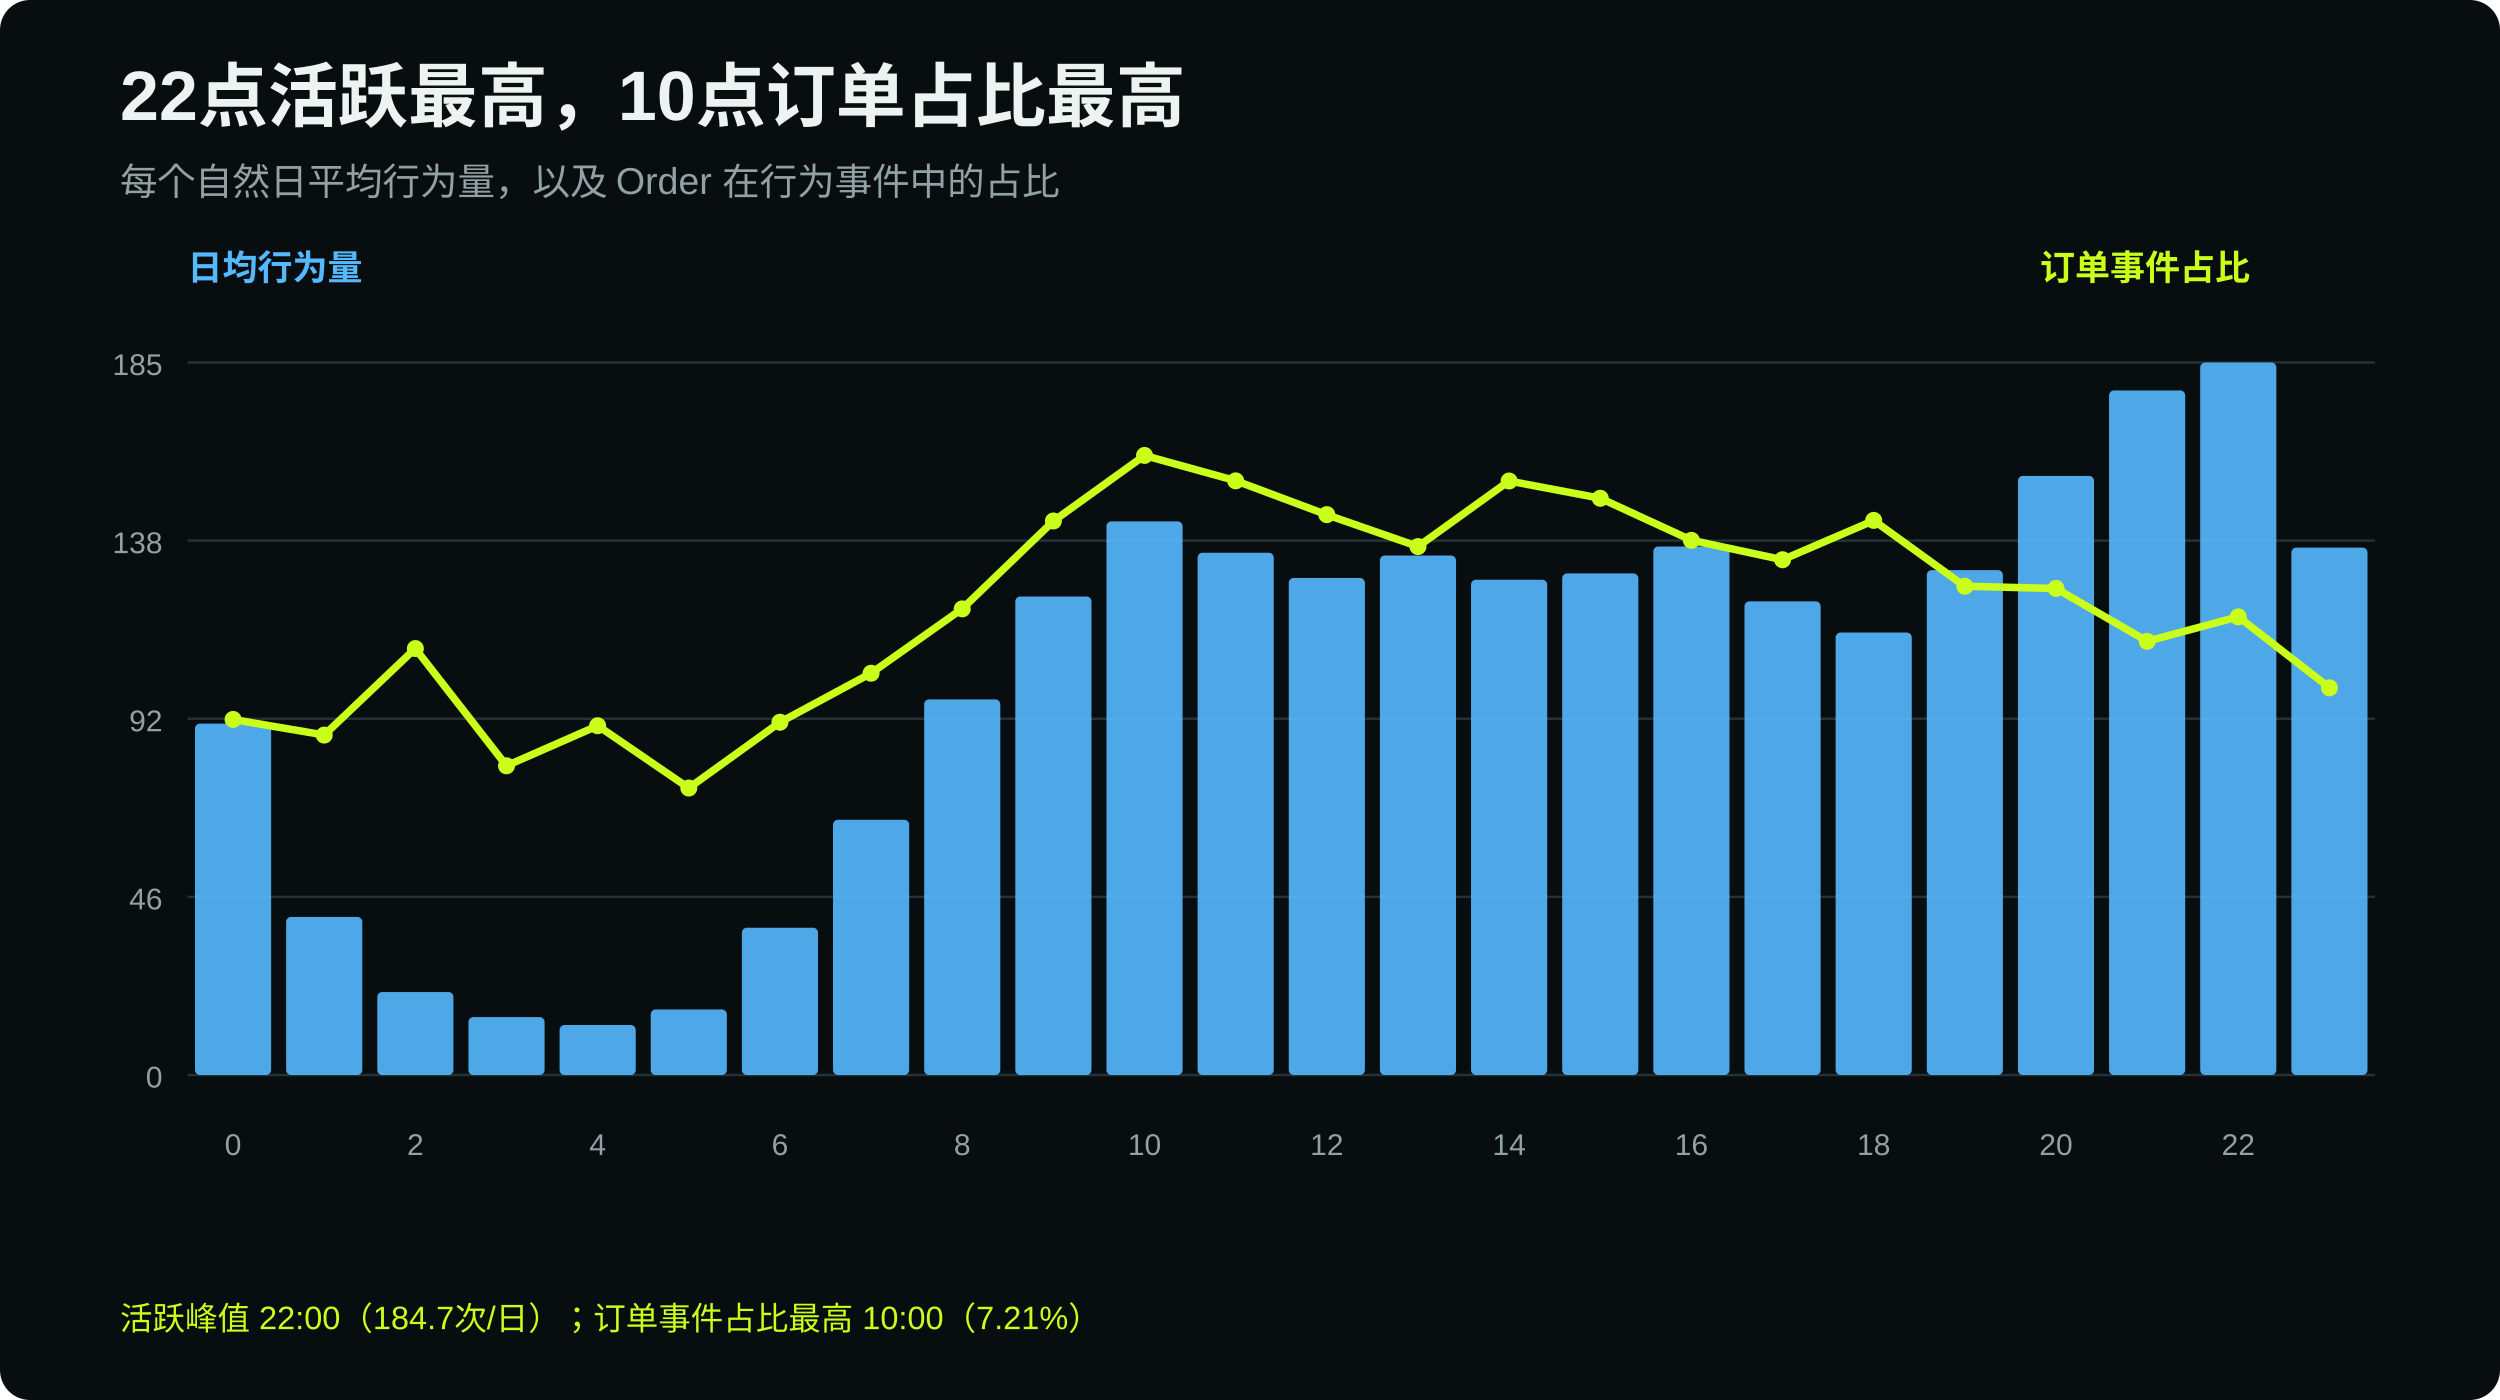
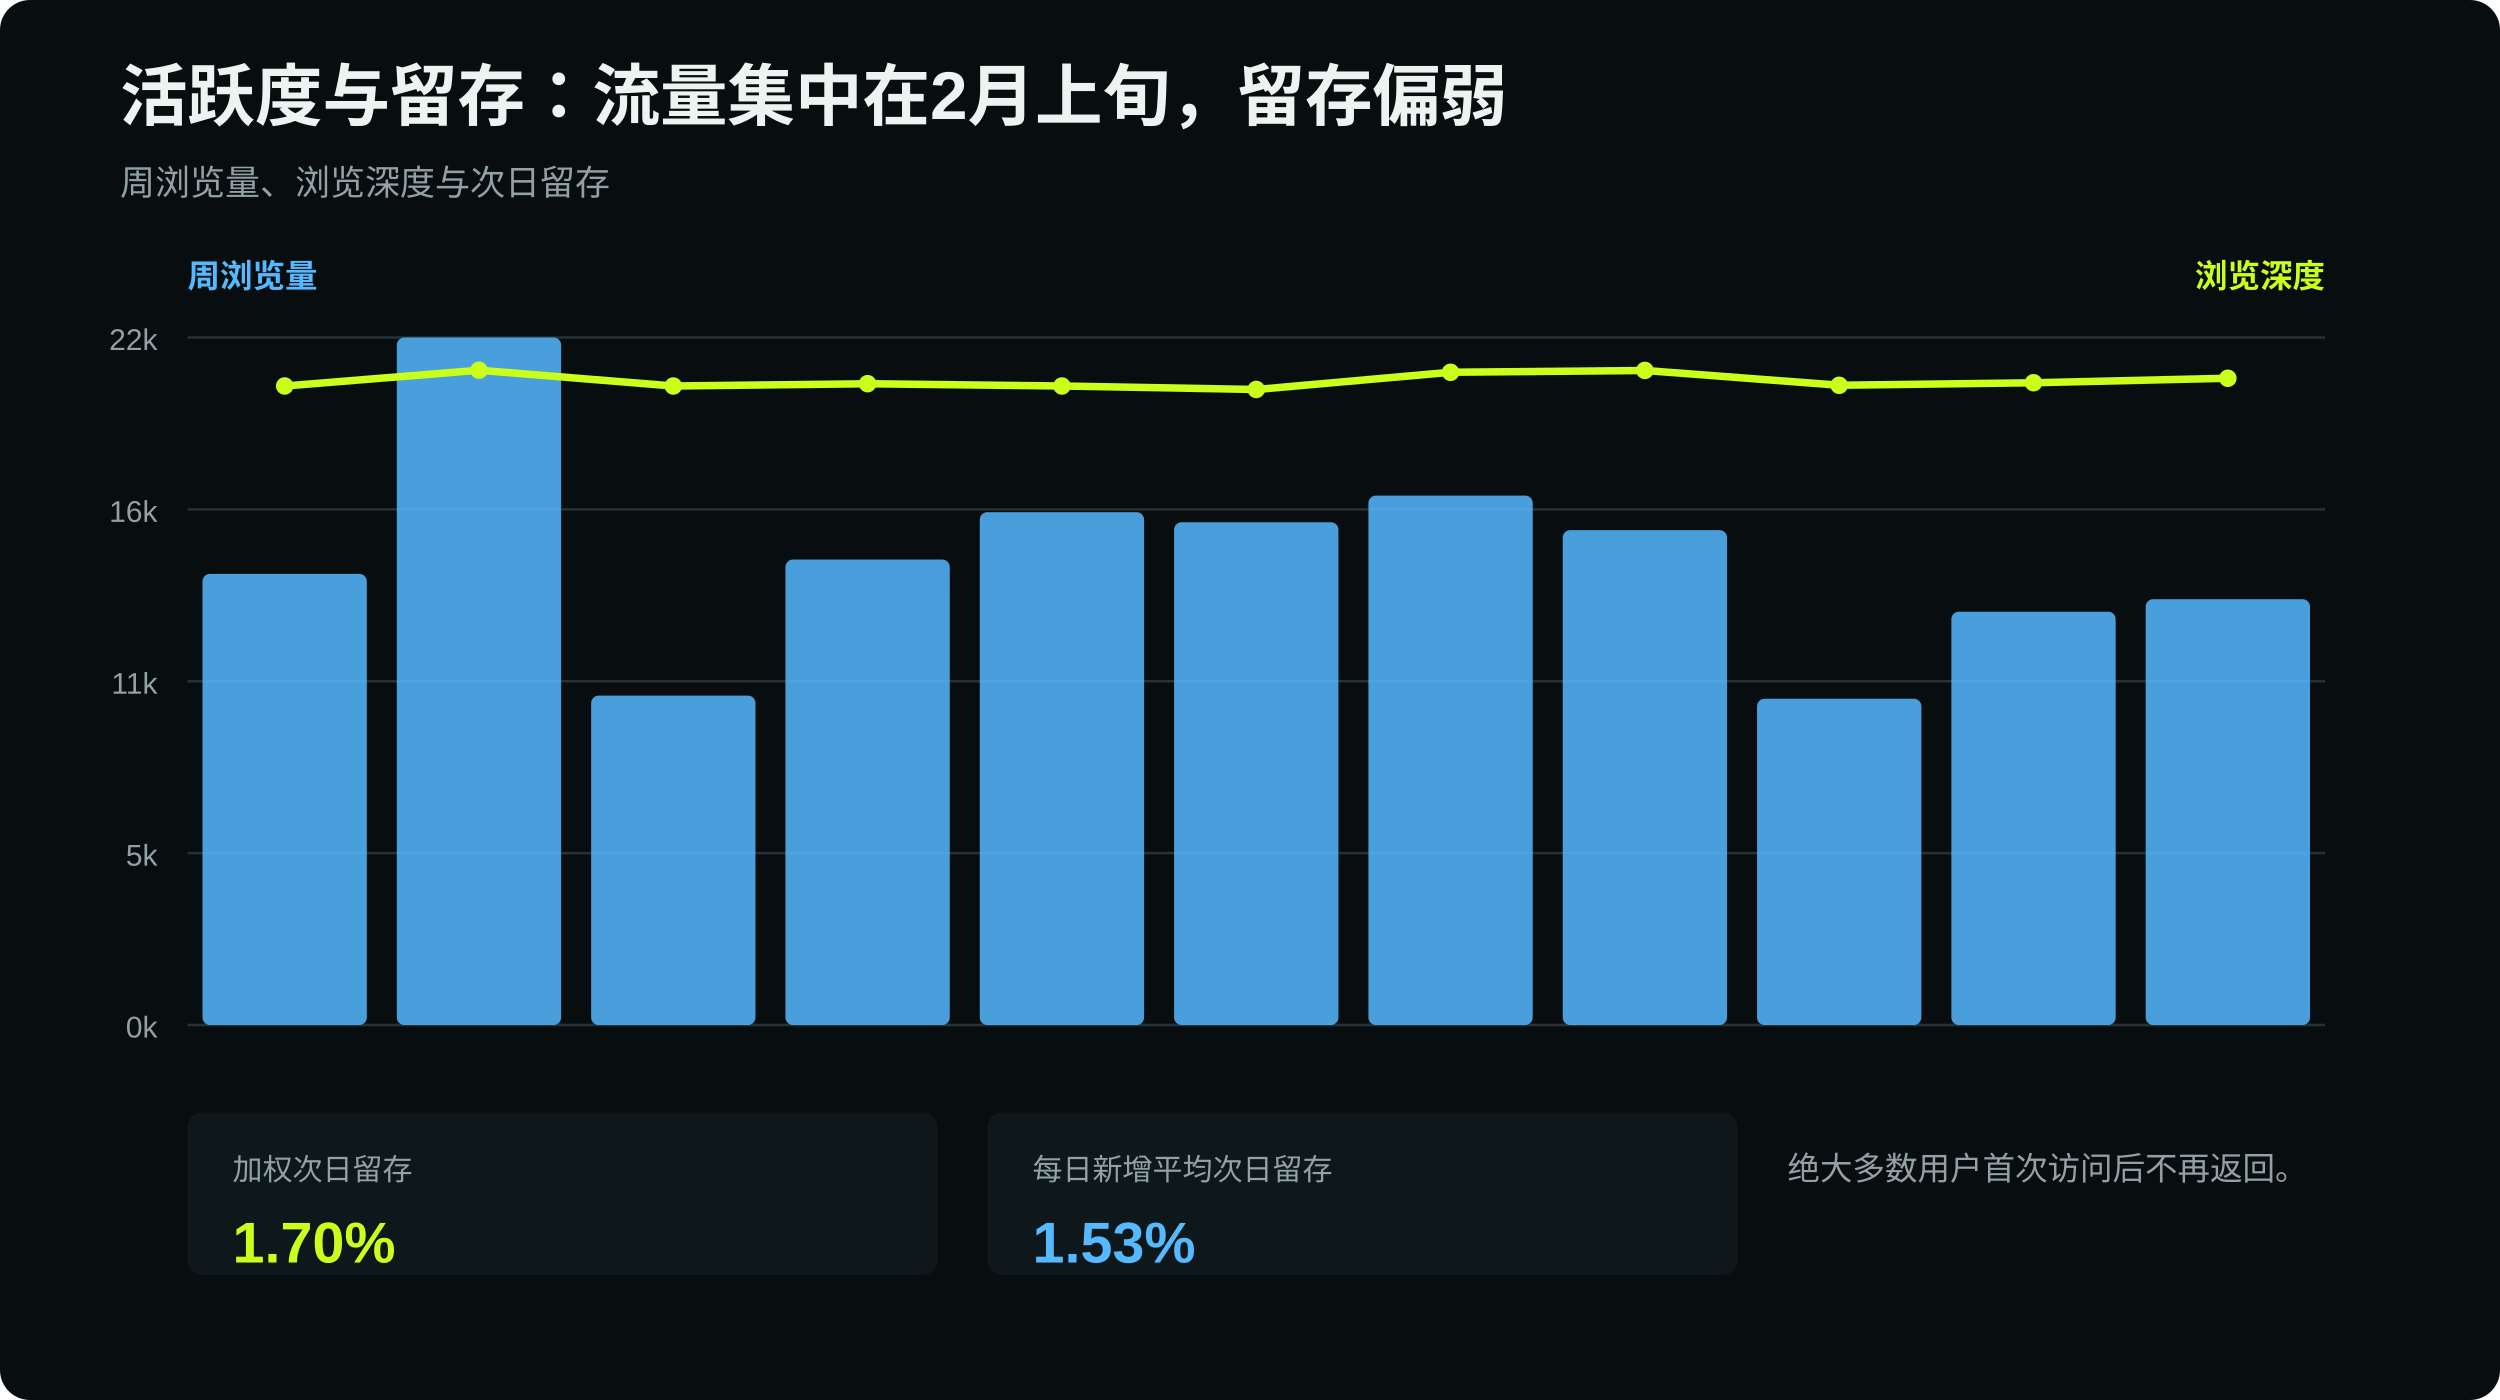
- <svg xmlns="http://www.w3.org/2000/svg" viewBox="0 0 1000 560" role="img" aria-label="Hourly behaviour rhythm">
+ <svg xmlns="http://www.w3.org/2000/svg" viewBox="0 0 1000 560" role="img" aria-label="活跃度与留存：流量集中在2月上旬，留存偏弱">
  <rect width="1000" height="560" rx="12" fill="#080d0f" />
-   <text x="48" y="48" font-family="Barlow Condensed, PingFang SC, Microsoft YaHei, Arial, sans-serif" font-size="28" fill="#edf3f1" text-anchor="start" font-weight="600" opacity="1">22点活跃最高，10点订单占比最高</text>
-   <text x="48" y="78" font-family="Barlow Condensed, PingFang SC, Microsoft YaHei, Arial, sans-serif" font-size="15" fill="#91a1a4" text-anchor="start" font-weight="400" opacity="1">每个自然日平均行为量，以及 Order 在行为事件中的占比</text>
-   <line x1="75" y1="430" x2="950" y2="430" stroke="#243136" stroke-width="1" stroke-dasharray="" />
-   <text x="65" y="435" font-family="Barlow Condensed, PingFang SC, Microsoft YaHei, Arial, sans-serif" font-size="12" fill="#91a1a4" text-anchor="end" font-weight="400" opacity="1">0</text>
-   <line x1="75" y1="358.75" x2="950" y2="358.75" stroke="#243136" stroke-width="1" stroke-dasharray="" />
-   <text x="65" y="363.75" font-family="Barlow Condensed, PingFang SC, Microsoft YaHei, Arial, sans-serif" font-size="12" fill="#91a1a4" text-anchor="end" font-weight="400" opacity="1">46</text>
-   <line x1="75" y1="287.5" x2="950" y2="287.5" stroke="#243136" stroke-width="1" stroke-dasharray="" />
-   <text x="65" y="292.5" font-family="Barlow Condensed, PingFang SC, Microsoft YaHei, Arial, sans-serif" font-size="12" fill="#91a1a4" text-anchor="end" font-weight="400" opacity="1">92</text>
-   <line x1="75" y1="216.25" x2="950" y2="216.25" stroke="#243136" stroke-width="1" stroke-dasharray="" />
-   <text x="65" y="221.25" font-family="Barlow Condensed, PingFang SC, Microsoft YaHei, Arial, sans-serif" font-size="12" fill="#91a1a4" text-anchor="end" font-weight="400" opacity="1">138</text>
-   <line x1="75" y1="145" x2="950" y2="145" stroke="#243136" stroke-width="1" stroke-dasharray="" />
-   <text x="65" y="150" font-family="Barlow Condensed, PingFang SC, Microsoft YaHei, Arial, sans-serif" font-size="12" fill="#91a1a4" text-anchor="end" font-weight="400" opacity="1">185</text>
-   <rect x="78.0" y="289.45" width="30.458" height="140.55" rx="2" fill="#55b9ff" opacity="0.9" stroke="none" stroke-width="0" />
-   <text x="93.229" y="462" font-family="Barlow Condensed, PingFang SC, Microsoft YaHei, Arial, sans-serif" font-size="12" fill="#91a1a4" text-anchor="middle" font-weight="400" opacity="1">0</text>
-   <rect x="114.458" y="366.764" width="30.458" height="63.236" rx="2" fill="#55b9ff" opacity="0.9" stroke="none" stroke-width="0" />
-   <rect x="150.917" y="396.818" width="30.458" height="33.182" rx="2" fill="#55b9ff" opacity="0.9" stroke="none" stroke-width="0" />
-   <text x="166.146" y="462" font-family="Barlow Condensed, PingFang SC, Microsoft YaHei, Arial, sans-serif" font-size="12" fill="#91a1a4" text-anchor="middle" font-weight="400" opacity="1">2</text>
-   <rect x="187.375" y="406.829" width="30.458" height="23.171" rx="2" fill="#55b9ff" opacity="0.9" stroke="none" stroke-width="0" />
-   <rect x="223.833" y="409.999" width="30.458" height="20.001" rx="2" fill="#55b9ff" opacity="0.9" stroke="none" stroke-width="0" />
-   <text x="239.062" y="462" font-family="Barlow Condensed, PingFang SC, Microsoft YaHei, Arial, sans-serif" font-size="12" fill="#91a1a4" text-anchor="middle" font-weight="400" opacity="1">4</text>
-   <rect x="260.292" y="403.784" width="30.458" height="26.216" rx="2" fill="#55b9ff" opacity="0.9" stroke="none" stroke-width="0" />
-   <rect x="296.75" y="371.102" width="30.458" height="58.898" rx="2" fill="#55b9ff" opacity="0.9" stroke="none" stroke-width="0" />
-   <text x="311.979" y="462" font-family="Barlow Condensed, PingFang SC, Microsoft YaHei, Arial, sans-serif" font-size="12" fill="#91a1a4" text-anchor="middle" font-weight="400" opacity="1">6</text>
-   <rect x="333.208" y="327.909" width="30.458" height="102.091" rx="2" fill="#55b9ff" opacity="0.9" stroke="none" stroke-width="0" />
-   <rect x="369.667" y="279.752" width="30.458" height="150.248" rx="2" fill="#55b9ff" opacity="0.9" stroke="none" stroke-width="0" />
-   <text x="384.896" y="462" font-family="Barlow Condensed, PingFang SC, Microsoft YaHei, Arial, sans-serif" font-size="12" fill="#91a1a4" text-anchor="middle" font-weight="400" opacity="1">8</text>
-   <rect x="406.125" y="238.603" width="30.458" height="191.397" rx="2" fill="#55b9ff" opacity="0.9" stroke="none" stroke-width="0" />
-   <rect x="442.583" y="208.549" width="30.458" height="221.451" rx="2" fill="#55b9ff" opacity="0.9" stroke="none" stroke-width="0" />
-   <text x="457.813" y="462" font-family="Barlow Condensed, PingFang SC, Microsoft YaHei, Arial, sans-serif" font-size="12" fill="#91a1a4" text-anchor="middle" font-weight="400" opacity="1">10</text>
-   <rect x="479.042" y="221.083" width="30.458" height="208.917" rx="2" fill="#55b9ff" opacity="0.9" stroke="none" stroke-width="0" />
-   <rect x="515.5" y="231.178" width="30.458" height="198.822" rx="2" fill="#55b9ff" opacity="0.9" stroke="none" stroke-width="0" />
-   <text x="530.729" y="462" font-family="Barlow Condensed, PingFang SC, Microsoft YaHei, Arial, sans-serif" font-size="12" fill="#91a1a4" text-anchor="middle" font-weight="400" opacity="1">12</text>
-   <rect x="551.958" y="222.21" width="30.458" height="207.79" rx="2" fill="#55b9ff" opacity="0.9" stroke="none" stroke-width="0" />
-   <rect x="588.417" y="231.887" width="30.458" height="198.113" rx="2" fill="#55b9ff" opacity="0.9" stroke="none" stroke-width="0" />
-   <text x="603.646" y="462" font-family="Barlow Condensed, PingFang SC, Microsoft YaHei, Arial, sans-serif" font-size="12" fill="#91a1a4" text-anchor="middle" font-weight="400" opacity="1">14</text>
-   <rect x="624.875" y="229.363" width="30.458" height="200.637" rx="2" fill="#55b9ff" opacity="0.9" stroke="none" stroke-width="0" />
-   <rect x="661.333" y="218.602" width="30.458" height="211.398" rx="2" fill="#55b9ff" opacity="0.9" stroke="none" stroke-width="0" />
-   <text x="676.562" y="462" font-family="Barlow Condensed, PingFang SC, Microsoft YaHei, Arial, sans-serif" font-size="12" fill="#91a1a4" text-anchor="middle" font-weight="400" opacity="1">16</text>
-   <rect x="697.792" y="240.542" width="30.458" height="189.458" rx="2" fill="#55b9ff" opacity="0.9" stroke="none" stroke-width="0" />
-   <rect x="734.25" y="253.014" width="30.458" height="176.986" rx="2" fill="#55b9ff" opacity="0.9" stroke="none" stroke-width="0" />
-   <text x="749.479" y="462" font-family="Barlow Condensed, PingFang SC, Microsoft YaHei, Arial, sans-serif" font-size="12" fill="#91a1a4" text-anchor="middle" font-weight="400" opacity="1">18</text>
-   <rect x="770.708" y="228.049" width="30.458" height="201.951" rx="2" fill="#55b9ff" opacity="0.9" stroke="none" stroke-width="0" />
-   <rect x="807.167" y="190.362" width="30.458" height="239.638" rx="2" fill="#55b9ff" opacity="0.9" stroke="none" stroke-width="0" />
-   <text x="822.396" y="462" font-family="Barlow Condensed, PingFang SC, Microsoft YaHei, Arial, sans-serif" font-size="12" fill="#91a1a4" text-anchor="middle" font-weight="400" opacity="1">20</text>
-   <rect x="843.625" y="156.179" width="30.458" height="273.821" rx="2" fill="#55b9ff" opacity="0.9" stroke="none" stroke-width="0" />
-   <rect x="880.083" y="145.0" width="30.458" height="285.0" rx="2" fill="#55b9ff" opacity="0.9" stroke="none" stroke-width="0" />
-   <text x="895.312" y="462" font-family="Barlow Condensed, PingFang SC, Microsoft YaHei, Arial, sans-serif" font-size="12" fill="#91a1a4" text-anchor="middle" font-weight="400" opacity="1">22</text>
-   <rect x="916.542" y="219.04" width="30.458" height="210.96" rx="2" fill="#55b9ff" opacity="0.9" stroke="none" stroke-width="0" />
-   <polyline points="93.2,287.8 129.7,294.0 166.1,259.4 202.6,306.3 239.1,290.3 275.5,315.2 312.0,288.9 348.4,269.3 384.9,243.5 421.4,208.4 457.8,182.2 494.3,192.3 530.7,205.9 567.2,218.6 603.6,192.4 640.1,199.3 676.6,216.1 713.0,223.9 749.5,208.2 785.9,234.5 822.4,235.4 858.9,256.5 895.3,246.7 931.8,275.1" fill="none" stroke="#c9ff1a" stroke-width="3" />
-   <circle cx="93.229" cy="287.777" r="3.4" fill="#c9ff1a" opacity="1" stroke="none" stroke-width="0" />
-   <circle cx="129.688" cy="294.039" r="3.4" fill="#c9ff1a" opacity="1" stroke="none" stroke-width="0" />
-   <circle cx="166.146" cy="259.424" r="3.4" fill="#c9ff1a" opacity="1" stroke="none" stroke-width="0" />
-   <circle cx="202.604" cy="306.318" r="3.4" fill="#c9ff1a" opacity="1" stroke="none" stroke-width="0" />
-   <circle cx="239.062" cy="290.297" r="3.4" fill="#c9ff1a" opacity="1" stroke="none" stroke-width="0" />
-   <circle cx="275.521" cy="315.218" r="3.4" fill="#c9ff1a" opacity="1" stroke="none" stroke-width="0" />
-   <circle cx="311.979" cy="288.891" r="3.4" fill="#c9ff1a" opacity="1" stroke="none" stroke-width="0" />
-   <circle cx="348.438" cy="269.29" r="3.4" fill="#c9ff1a" opacity="1" stroke="none" stroke-width="0" />
-   <circle cx="384.896" cy="243.549" r="3.4" fill="#c9ff1a" opacity="1" stroke="none" stroke-width="0" />
-   <circle cx="421.354" cy="208.394" r="3.4" fill="#c9ff1a" opacity="1" stroke="none" stroke-width="0" />
-   <circle cx="457.812" cy="182.174" r="3.4" fill="#c9ff1a" opacity="1" stroke="none" stroke-width="0" />
-   <circle cx="494.271" cy="192.34" r="3.4" fill="#c9ff1a" opacity="1" stroke="none" stroke-width="0" />
-   <circle cx="530.729" cy="205.859" r="3.4" fill="#c9ff1a" opacity="1" stroke="none" stroke-width="0" />
-   <circle cx="567.188" cy="218.636" r="3.4" fill="#c9ff1a" opacity="1" stroke="none" stroke-width="0" />
-   <circle cx="603.646" cy="192.399" r="3.4" fill="#c9ff1a" opacity="1" stroke="none" stroke-width="0" />
-   <circle cx="640.104" cy="199.315" r="3.4" fill="#c9ff1a" opacity="1" stroke="none" stroke-width="0" />
-   <circle cx="676.562" cy="216.143" r="3.4" fill="#c9ff1a" opacity="1" stroke="none" stroke-width="0" />
-   <circle cx="713.021" cy="223.899" r="3.4" fill="#c9ff1a" opacity="1" stroke="none" stroke-width="0" />
-   <circle cx="749.479" cy="208.161" r="3.4" fill="#c9ff1a" opacity="1" stroke="none" stroke-width="0" />
-   <circle cx="785.938" cy="234.52" r="3.4" fill="#c9ff1a" opacity="1" stroke="none" stroke-width="0" />
-   <circle cx="822.396" cy="235.365" r="3.4" fill="#c9ff1a" opacity="1" stroke="none" stroke-width="0" />
-   <circle cx="858.854" cy="256.523" r="3.4" fill="#c9ff1a" opacity="1" stroke="none" stroke-width="0" />
-   <circle cx="895.312" cy="246.735" r="3.4" fill="#c9ff1a" opacity="1" stroke="none" stroke-width="0" />
-   <circle cx="931.771" cy="275.133" r="3.4" fill="#c9ff1a" opacity="1" stroke="none" stroke-width="0" />
-   <text x="75" y="112" font-family="Barlow Condensed, PingFang SC, Microsoft YaHei, Arial, sans-serif" font-size="14" fill="#55b9ff" text-anchor="start" font-weight="600" opacity="1">日均行为量</text>
-   <text x="900" y="112" font-family="Barlow Condensed, PingFang SC, Microsoft YaHei, Arial, sans-serif" font-size="14" fill="#c9ff1a" text-anchor="end" font-weight="600" opacity="1">订单事件占比</text>
-   <text x="48" y="532" font-family="Barlow Condensed, PingFang SC, Microsoft YaHei, Arial, sans-serif" font-size="13" fill="#c9ff1a" text-anchor="start" font-weight="400" opacity="1">活跃峰值 22:00（184.7次/日）；订单事件占比最高 10:00（7.21%）</text>
+   <text x="48" y="48" font-family="Barlow Condensed, PingFang SC, Microsoft YaHei, Arial, sans-serif" font-size="27" fill="#edf3f1" text-anchor="start" font-weight="600" opacity="1">活跃度与留存：流量集中在2月上旬，留存偏弱</text>
+   <text x="48" y="78" font-family="Barlow Condensed, PingFang SC, Microsoft YaHei, Arial, sans-serif" font-size="14" fill="#91a1a4" text-anchor="start" font-weight="400" opacity="1">周浏览量、浏览深度与次日留存</text>
+   <line x1="75" y1="410.0" x2="930" y2="410.0" stroke="#253238" stroke-width="1" stroke-dasharray="" />
+   <text x="63" y="415.0" font-family="Barlow Condensed, PingFang SC, Microsoft YaHei, Arial, sans-serif" font-size="12" fill="#91a1a4" text-anchor="end" font-weight="400" opacity="1">0k</text>
+   <line x1="75" y1="341.25" x2="930" y2="341.25" stroke="#253238" stroke-width="1" stroke-dasharray="" />
+   <text x="63" y="346.25" font-family="Barlow Condensed, PingFang SC, Microsoft YaHei, Arial, sans-serif" font-size="12" fill="#91a1a4" text-anchor="end" font-weight="400" opacity="1">5k</text>
+   <line x1="75" y1="272.5" x2="930" y2="272.5" stroke="#253238" stroke-width="1" stroke-dasharray="" />
+   <text x="63" y="277.5" font-family="Barlow Condensed, PingFang SC, Microsoft YaHei, Arial, sans-serif" font-size="12" fill="#91a1a4" text-anchor="end" font-weight="400" opacity="1">11k</text>
+   <line x1="75" y1="203.75" x2="930" y2="203.75" stroke="#253238" stroke-width="1" stroke-dasharray="" />
+   <text x="63" y="208.75" font-family="Barlow Condensed, PingFang SC, Microsoft YaHei, Arial, sans-serif" font-size="12" fill="#91a1a4" text-anchor="end" font-weight="400" opacity="1">16k</text>
+   <line x1="75" y1="135.0" x2="930" y2="135.0" stroke="#253238" stroke-width="1" stroke-dasharray="" />
+   <text x="63" y="140.0" font-family="Barlow Condensed, PingFang SC, Microsoft YaHei, Arial, sans-serif" font-size="12" fill="#91a1a4" text-anchor="end" font-weight="400" opacity="1">22k</text>
+   <rect x="81.0" y="229.542" width="65.727" height="180.458" rx="3" fill="#55b9ff" opacity="0.85" stroke="none" stroke-width="0" />
+   <rect x="158.727" y="135.0" width="65.727" height="275.0" rx="3" fill="#55b9ff" opacity="0.85" stroke="none" stroke-width="0" />
+   <rect x="236.455" y="278.236" width="65.727" height="131.764" rx="3" fill="#55b9ff" opacity="0.85" stroke="none" stroke-width="0" />
+   <rect x="314.182" y="223.825" width="65.727" height="186.175" rx="3" fill="#55b9ff" opacity="0.85" stroke="none" stroke-width="0" />
+   <rect x="391.909" y="204.869" width="65.727" height="205.131" rx="3" fill="#55b9ff" opacity="0.85" stroke="none" stroke-width="0" />
+   <rect x="469.636" y="208.893" width="65.727" height="201.107" rx="3" fill="#55b9ff" opacity="0.85" stroke="none" stroke-width="0" />
+   <rect x="547.364" y="198.237" width="65.727" height="211.763" rx="3" fill="#55b9ff" opacity="0.85" stroke="none" stroke-width="0" />
+   <rect x="625.091" y="212.053" width="65.727" height="197.947" rx="3" fill="#55b9ff" opacity="0.85" stroke="none" stroke-width="0" />
+   <rect x="702.818" y="279.502" width="65.727" height="130.498" rx="3" fill="#55b9ff" opacity="0.85" stroke="none" stroke-width="0" />
+   <rect x="780.545" y="244.687" width="65.727" height="165.313" rx="3" fill="#55b9ff" opacity="0.85" stroke="none" stroke-width="0" />
+   <rect x="858.273" y="239.672" width="65.727" height="170.328" rx="3" fill="#55b9ff" opacity="0.85" stroke="none" stroke-width="0" />
+   <polyline points="113.9,154.4 191.6,148.1 269.3,154.4 347.0,153.5 424.8,154.4 502.5,155.8 580.2,148.9 658.0,148.2 735.7,154.1 813.4,153.1 891.1,151.3" fill="none" stroke="#c9ff1a" stroke-width="3" />
+   <circle cx="113.864" cy="154.387" r="3.5" fill="#c9ff1a" opacity="1" />
+   <circle cx="191.591" cy="148.095" r="3.5" fill="#c9ff1a" opacity="1" />
+   <circle cx="269.318" cy="154.405" r="3.5" fill="#c9ff1a" opacity="1" />
+   <circle cx="347.045" cy="153.47" r="3.5" fill="#c9ff1a" opacity="1" />
+   <circle cx="424.773" cy="154.401" r="3.5" fill="#c9ff1a" opacity="1" />
+   <circle cx="502.5" cy="155.785" r="3.5" fill="#c9ff1a" opacity="1" />
+   <circle cx="580.227" cy="148.925" r="3.5" fill="#c9ff1a" opacity="1" />
+   <circle cx="657.955" cy="148.167" r="3.5" fill="#c9ff1a" opacity="1" />
+   <circle cx="735.682" cy="154.123" r="3.5" fill="#c9ff1a" opacity="1" />
+   <circle cx="813.409" cy="153.093" r="3.5" fill="#c9ff1a" opacity="1" />
+   <circle cx="891.136" cy="151.307" r="3.5" fill="#c9ff1a" opacity="1" />
+   <text x="75" y="115" font-family="Barlow Condensed, PingFang SC, Microsoft YaHei, Arial, sans-serif" font-size="13" fill="#55b9ff" text-anchor="start" font-weight="600" opacity="1">周浏览量</text>
+   <text x="930" y="115" font-family="Barlow Condensed, PingFang SC, Microsoft YaHei, Arial, sans-serif" font-size="13" fill="#c9ff1a" text-anchor="end" font-weight="600" opacity="1">浏览深度</text>
+   <rect x="75" y="445" width="300" height="65" rx="6" fill="#0e171a" opacity="1" stroke="none" stroke-width="0" />
+   <text x="93" y="472" font-family="Barlow Condensed, PingFang SC, Microsoft YaHei, Arial, sans-serif" font-size="12" fill="#91a1a4" text-anchor="start" font-weight="400" opacity="1">加权次日留存</text>
+   <text x="93" y="505" font-family="Barlow Condensed, PingFang SC, Microsoft YaHei, Arial, sans-serif" font-size="23" fill="#c9ff1a" text-anchor="start" font-weight="600" opacity="1">1.70%</text>
+   <rect x="395" y="445" width="300" height="65" rx="6" fill="#0e171a" opacity="1" stroke="none" stroke-width="0" />
+   <text x="413" y="472" font-family="Barlow Condensed, PingFang SC, Microsoft YaHei, Arial, sans-serif" font-size="12" fill="#91a1a4" text-anchor="start" font-weight="400" opacity="1">每日新增平均次日留存</text>
+   <text x="413" y="505" font-family="Barlow Condensed, PingFang SC, Microsoft YaHei, Arial, sans-serif" font-size="23" fill="#55b9ff" text-anchor="start" font-weight="600" opacity="1">1.53%</text>
+   <text x="715" y="472" font-family="Barlow Condensed, PingFang SC, Microsoft YaHei, Arial, sans-serif" font-size="13" fill="#91a1a4" text-anchor="start" font-weight="400" opacity="1">绝大多数用户首次访问后不再返回。</text>
</svg>
